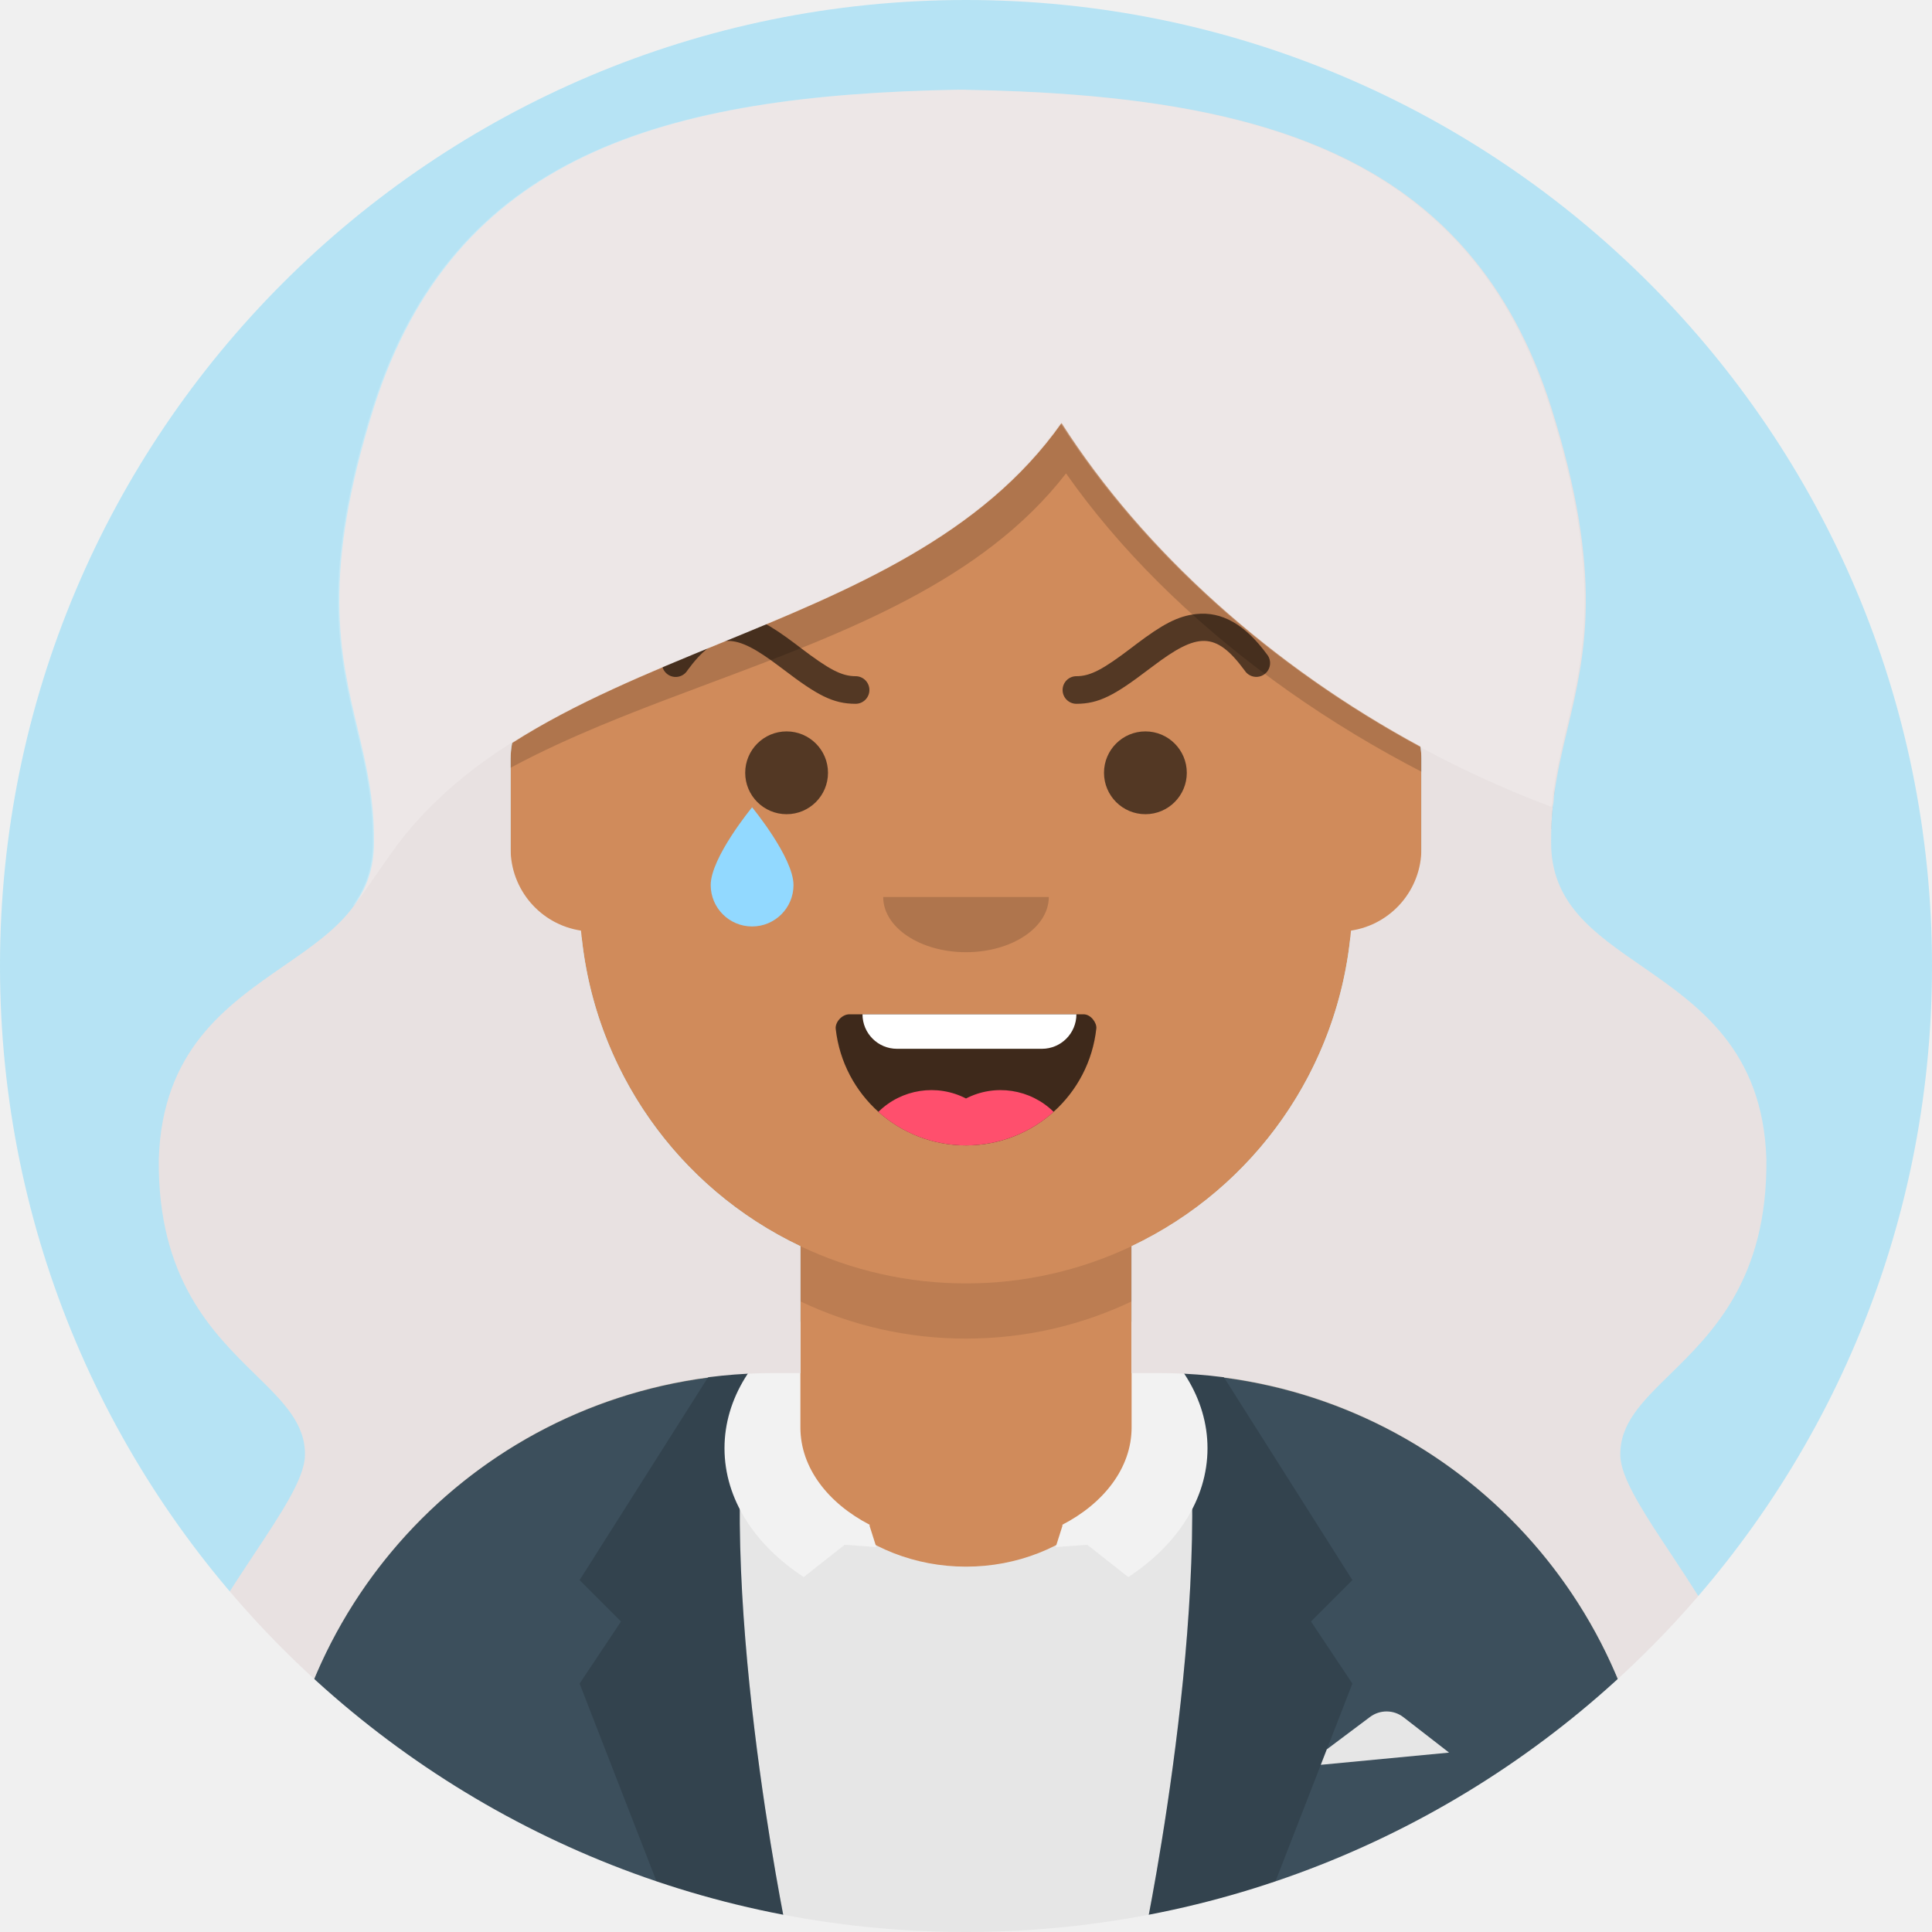
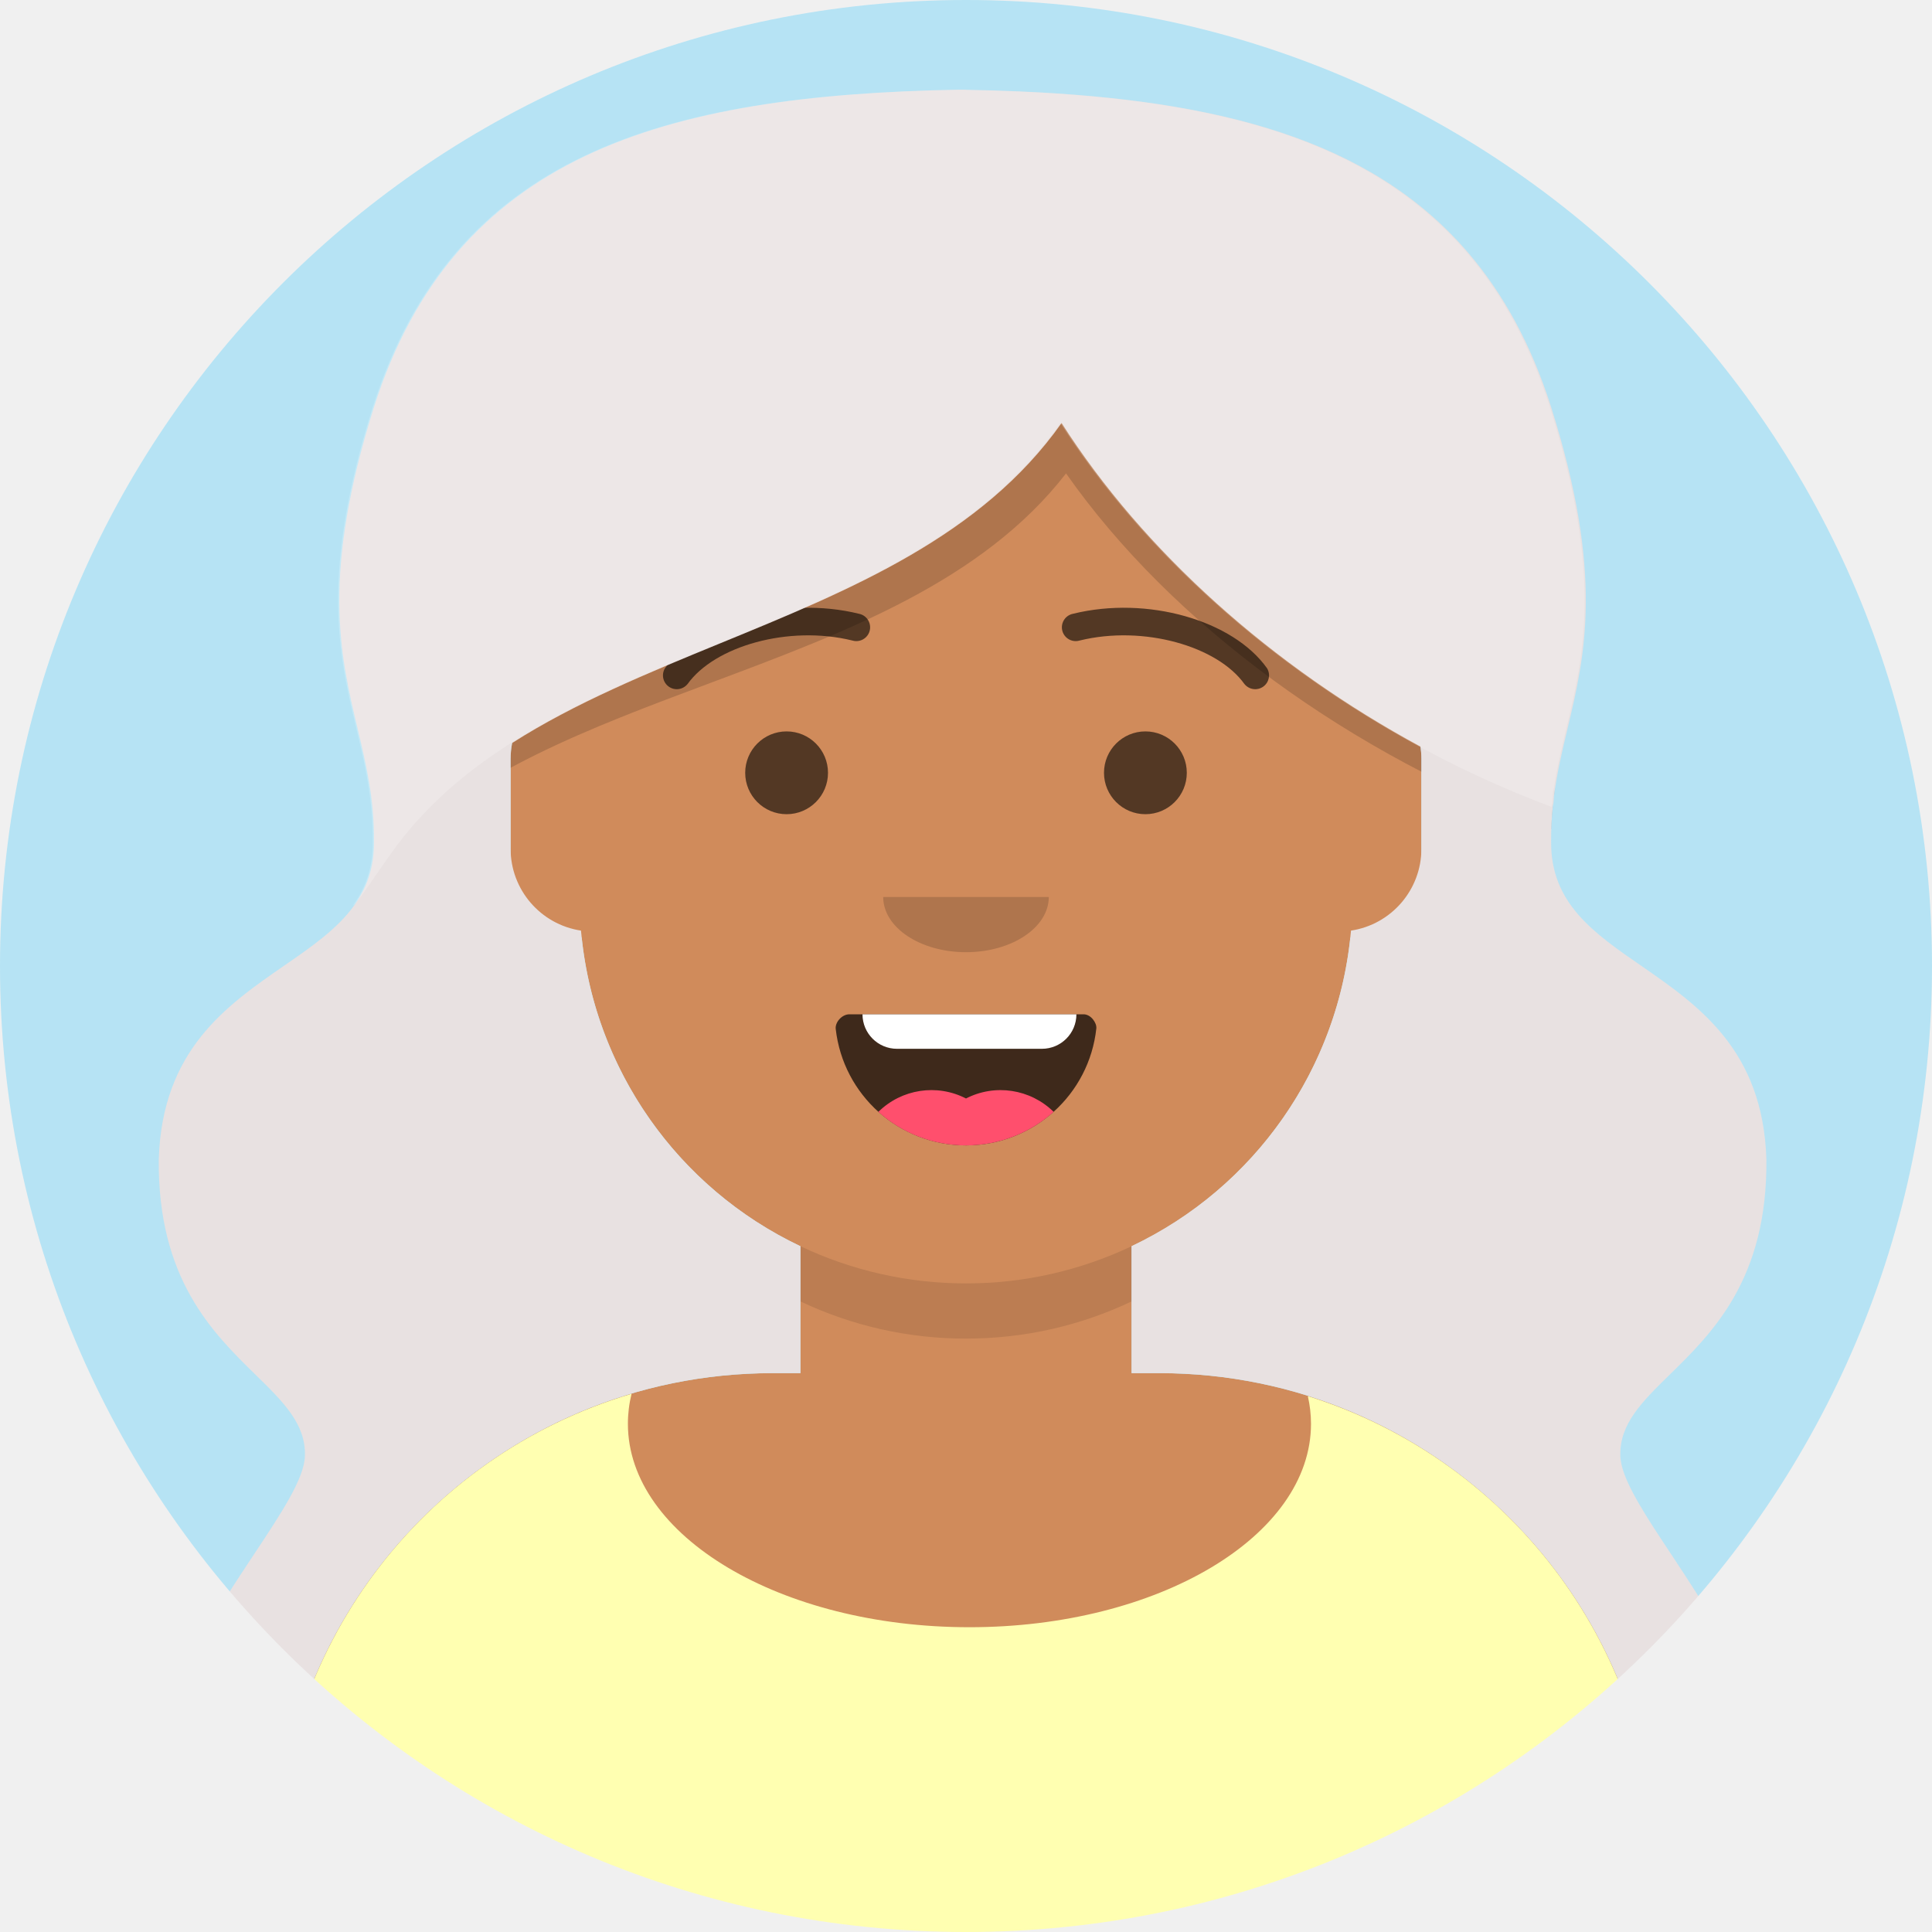
<svg xmlns="http://www.w3.org/2000/svg" viewBox="0 0 280 280" fill="none" shape-rendering="auto">
  <mask id="viewboxMask">
    <rect width="280" height="280" rx="140" ry="140" x="0" y="0" fill="#fff" />
  </mask>
  <g mask="url(#viewboxMask)">
    <rect fill="#b6e3f4" width="280" height="280" x="0" y="0" />
    <g transform="translate(8)">
      <path d="M132 36a56 56 0 0 0-56 56v6.17A12 12 0 0 0 66 110v14a12 12 0 0 0 10.3 11.88 56.04 56.04 0 0 0 31.7 44.73v18.4h-4a72 72 0 0 0-72 72v9h200v-9a72 72 0 0 0-72-72h-4v-18.39a56.04 56.04 0 0 0 31.7-44.73A12 12 0 0 0 198 124v-14a12 12 0 0 0-10-11.83V92a56 56 0 0 0-56-56Z" fill="#d08b5b" />
      <path d="M108 180.61v8a55.79 55.79 0 0 0 24 5.39c8.59 0 16.73-1.93 24-5.39v-8a55.79 55.79 0 0 1-24 5.39 55.79 55.79 0 0 1-24-5.39Z" fill="#000" fill-opacity=".1" />
      <g transform="translate(0 170)">
-         <path d="M132 57.05c14.91 0 27-11.2 27-25 0-1.01-.06-2.01-.2-3h1.2a72 72 0 0 1 72 72V110H32v-8.95a72 72 0 0 1 72-72h1.2c-.14.99-.2 1.99-.2 3 0 13.8 12.09 25 27 25Z" fill="#E6E6E6" />
-         <path d="M100.78 29.12 101 28c-2.96.05-6 1-6 1l-.42.66A72.01 72.01 0 0 0 32 101.06V110h74s-10.7-51.56-5.24-80.8l.02-.08ZM158 110s11-53 5-82c2.96.05 6 1 6 1l.42.66a72.01 72.01 0 0 1 62.58 71.4V110h-74Z" fill="#3c4f5c" />
-         <path d="M101 28c-6 29 5 82 5 82H90L76 74l6-9-6-6 19-30s3.04-.95 6-1ZM163 28c6 29-5 82-5 82h16l14-36-6-9 6-6-19-30s-3.04-.95-6-1Z" fill-rule="evenodd" clip-rule="evenodd" fill="#000" fill-opacity=".15" />
-         <path d="M108 21.54c-6.77 4.6-11 11.12-11 18.35 0 7.4 4.43 14.05 11.48 18.67l5.94-4.68 4.58.33-1-3.15.08-.06c-6.1-3.15-10.08-8.3-10.08-14.12V21.54ZM156 36.88c0 5.82-3.98 10.97-10.08 14.12l.08.06-1 3.15 4.58-.33 5.94 4.68C162.57 53.94 167 47.29 167 39.89c0-7.23-4.23-13.75-11-18.35v15.34Z" fill="#F2F2F2" />
-         <path d="m183.42 85.77.87-2.24 6.27-4.7a4 4 0 0 1 4.85.05l6.6 5.12-18.59 1.77Z" fill="#E6E6E6" />
+         <path d="M132.5 65.83c27.34 0 49.5-13.2 49.5-29.48 0-1.37-.16-2.7-.46-4.02A72.03 72.03 0 0 1 232 101.05V110H32v-8.95A72.03 72.03 0 0 1 83.53 32a18 18 0 0 0-.53 4.35c0 16.28 22.16 29.48 49.5 29.48Z" fill="#ffffb1" />
      </g>
      <g transform="translate(78 134)">
        <path fill-rule="evenodd" clip-rule="evenodd" d="M35.12 15.13a19 19 0 0 0 37.77-.09c.08-.77-.77-2.04-1.85-2.04H37.1C36 13 35 14.18 35.12 15.13Z" fill="#000" fill-opacity=".7" />
        <path d="M70 13H39a5 5 0 0 0 5 5h21a5 5 0 0 0 5-5Z" fill="#fff" />
        <path d="M66.7 27.14A10.96 10.96 0 0 0 54 25.2a10.95 10.95 0 0 0-12.7 1.94A18.93 18.93 0 0 0 54 32c4.88 0 9.33-1.84 12.7-4.86Z" fill="#FF4F6D" />
      </g>
      <g transform="translate(104 122)">
        <path fill-rule="evenodd" clip-rule="evenodd" d="M16 8c0 4.42 5.37 8 12 8s12-3.58 12-8" fill="#000" fill-opacity=".16" />
      </g>
      <g transform="translate(76 90)">
-         <path d="M25 27s-6 7.27-6 11.27a6 6 0 1 0 12 0c0-4-6-11.27-6-11.27Z" fill="#92D9FF" />
        <path d="M36 22a6 6 0 1 1-12 0 6 6 0 0 1 12 0ZM88 22a6 6 0 1 1-12 0 6 6 0 0 1 12 0Z" fill="#000" fill-opacity=".6" />
      </g>
      <g transform="translate(76 82)">
-         <path d="M15.61 15.18c4.24-5.76 6.88-5.48 13.31-.62l.67.5C34.41 18.73 36.7 20 40 20a2 2 0 1 0 0-4c-2.07 0-3.9-1.02-7.99-4.12l-.68-.52C27.57 8.53 25.37 7.3 22.63 7c-3.68-.4-7.05 1.48-10.24 5.83a2 2 0 1 0 3.22 2.36ZM96.39 15.18c-4.24-5.76-6.88-5.48-13.31-.62l-.67.5C77.58 18.73 75.29 20 72 20a2 2 0 1 1 0-4c2.07 0 3.9-1.02 7.99-4.12l.68-.52c3.76-2.83 5.96-4.07 8.7-4.37 3.68-.4 7.05 1.48 10.24 5.83a2 2 0 1 1-3.22 2.36Z" fill="#000" fill-opacity=".6" />
+         <path d="M15.63 17.16c3.92-5.51 14.65-8.6 23.9-6.33a2 2 0 1 0 .95-3.88c-10.74-2.64-23.17.94-28.11 7.9a2 2 0 0 0 3.26 2.3ZM96.37 17.16c-3.91-5.51-14.65-8.6-23.9-6.33a2 2 0 1 1-.95-3.88c10.74-2.64 23.17.94 28.11 7.9a2 2 0 0 1-3.26 2.3Z" fill="#000" fill-opacity=".6" />
      </g>
      <g transform="translate(-1)">
        <path d="M44.83 105.6c-.39-1.61-.77-3.24-1.13-4.92-1.95-9.23-2.95-20.22 2.89-39.67-6.9 22.99-4.25 34.15-1.76 44.58 1.23 5.2 2.43 10.2 2.37 16.4a15.44 15.44 0 0 0 0 0c.06-6.2-1.14-11.21-2.37-16.4ZM218.38 114.23c-.13.4-.16.8-.18 1.23l.18-1.23ZM218.05 116.81c-.11 1.09-.2 2.2-.23 3.35-29.04-10.76-54.94-29.62-70.32-51.55-12.1 15.62-31.96 23.04-51.63 30.4-17.38 6.5-34.62 12.94-46.2 24.94l1.09-1.5c11-14.6 28.76-21.88 46.7-29.24 18.82-7.71 37.82-15.5 49.39-31.9 15.4 24.1 41.81 44.65 71.16 55.63l.04-.12Z" fill="#000" fill-opacity=".16" />
        <path d="M32 280h1v-9a72 72 0 0 1 72-72h4v-18.39a56.03 56.03 0 0 1-31.8-45.74A12 12 0 0 1 67 123v-13c0-.8.08-1.57.22-2.32 9.12-5.82 19.65-10.13 30.24-14.48 18.81-7.71 37.82-15.5 49.39-31.9C158.8 80 177.4 96.6 198.87 108.2c.08.59.13 1.19.13 1.8v13a12 12 0 0 1-10.2 11.87A56.03 56.03 0 0 1 157 180.6V199h4a72 72 0 0 1 72 72v9c24.41-13.94 15.86-33.21 6.28-48.46a303.17 303.17 0 0 0-4.07-6.27c-3.48-5.25-6.45-9.74-7.2-12.97-.1-.46-.17-.9-.18-1.3-.14-4.62 3.14-7.84 7.16-11.78 6.22-6.08 14.18-13.89 14.01-31.22-.51-15.83-9.8-22.25-18.1-28-6.93-4.78-13.17-9.1-13.1-18-.01-1.82.08-3.54.25-5.19.11-.4.13-.83.15-1.25v-.1c.45-3.44 1.2-6.62 1.98-9.87 2.55-10.72 5.3-22.23-2.38-46.59-2.9-9.12-6.97-16.5-12.1-22.46-14.12-16.42-36.35-22.04-64.9-23.29-2.55-.11-5.15-.19-7.8-.23V13h-1c-43.08.77-73.16 9.54-84.8 46-7.67 24.36-4.93 35.87-2.37 46.6 1.23 5.19 2.43 10.2 2.37 16.4.03 3.75-1.06 6.7-2.85 9.2-2.46 3.43-6.23 6.04-10.24 8.8-8.3 5.75-17.6 12.17-18.1 28-.17 17.33 7.8 25.14 14.01 31.22 4.03 3.94 7.32 7.16 7.17 11.78-.08 3.26-3.4 8.27-7.38 14.27-10.54 15.9-25.7 38.8 2.2 54.73Z" fill="#e8e1e1" />
        <path fill-rule="evenodd" clip-rule="evenodd" d="M50.58 122.45c22.54-29.92 73.49-29.13 96.09-61.15 15.4 24.1 41.82 44.65 71.16 55.63.3-.86.08-1.85.37-2.7 2.15-14.14 9.14-24.37-.58-55.23-11.63-36.46-41.71-45.23-84.8-45.98l-1-.02c-43.08.77-73.16 9.54-84.8 46-11.38 36.16.17 44 0 63 .04 3.75-1.05 6.7-2.85 9.2.19.4 4.16-5.76 6.41-8.75Z" fill="#fff" fill-opacity=".2" />
      </g>
      <g transform="translate(49 72)" />
      <g transform="translate(62 42)" />
    </g>
  </g>
</svg>
